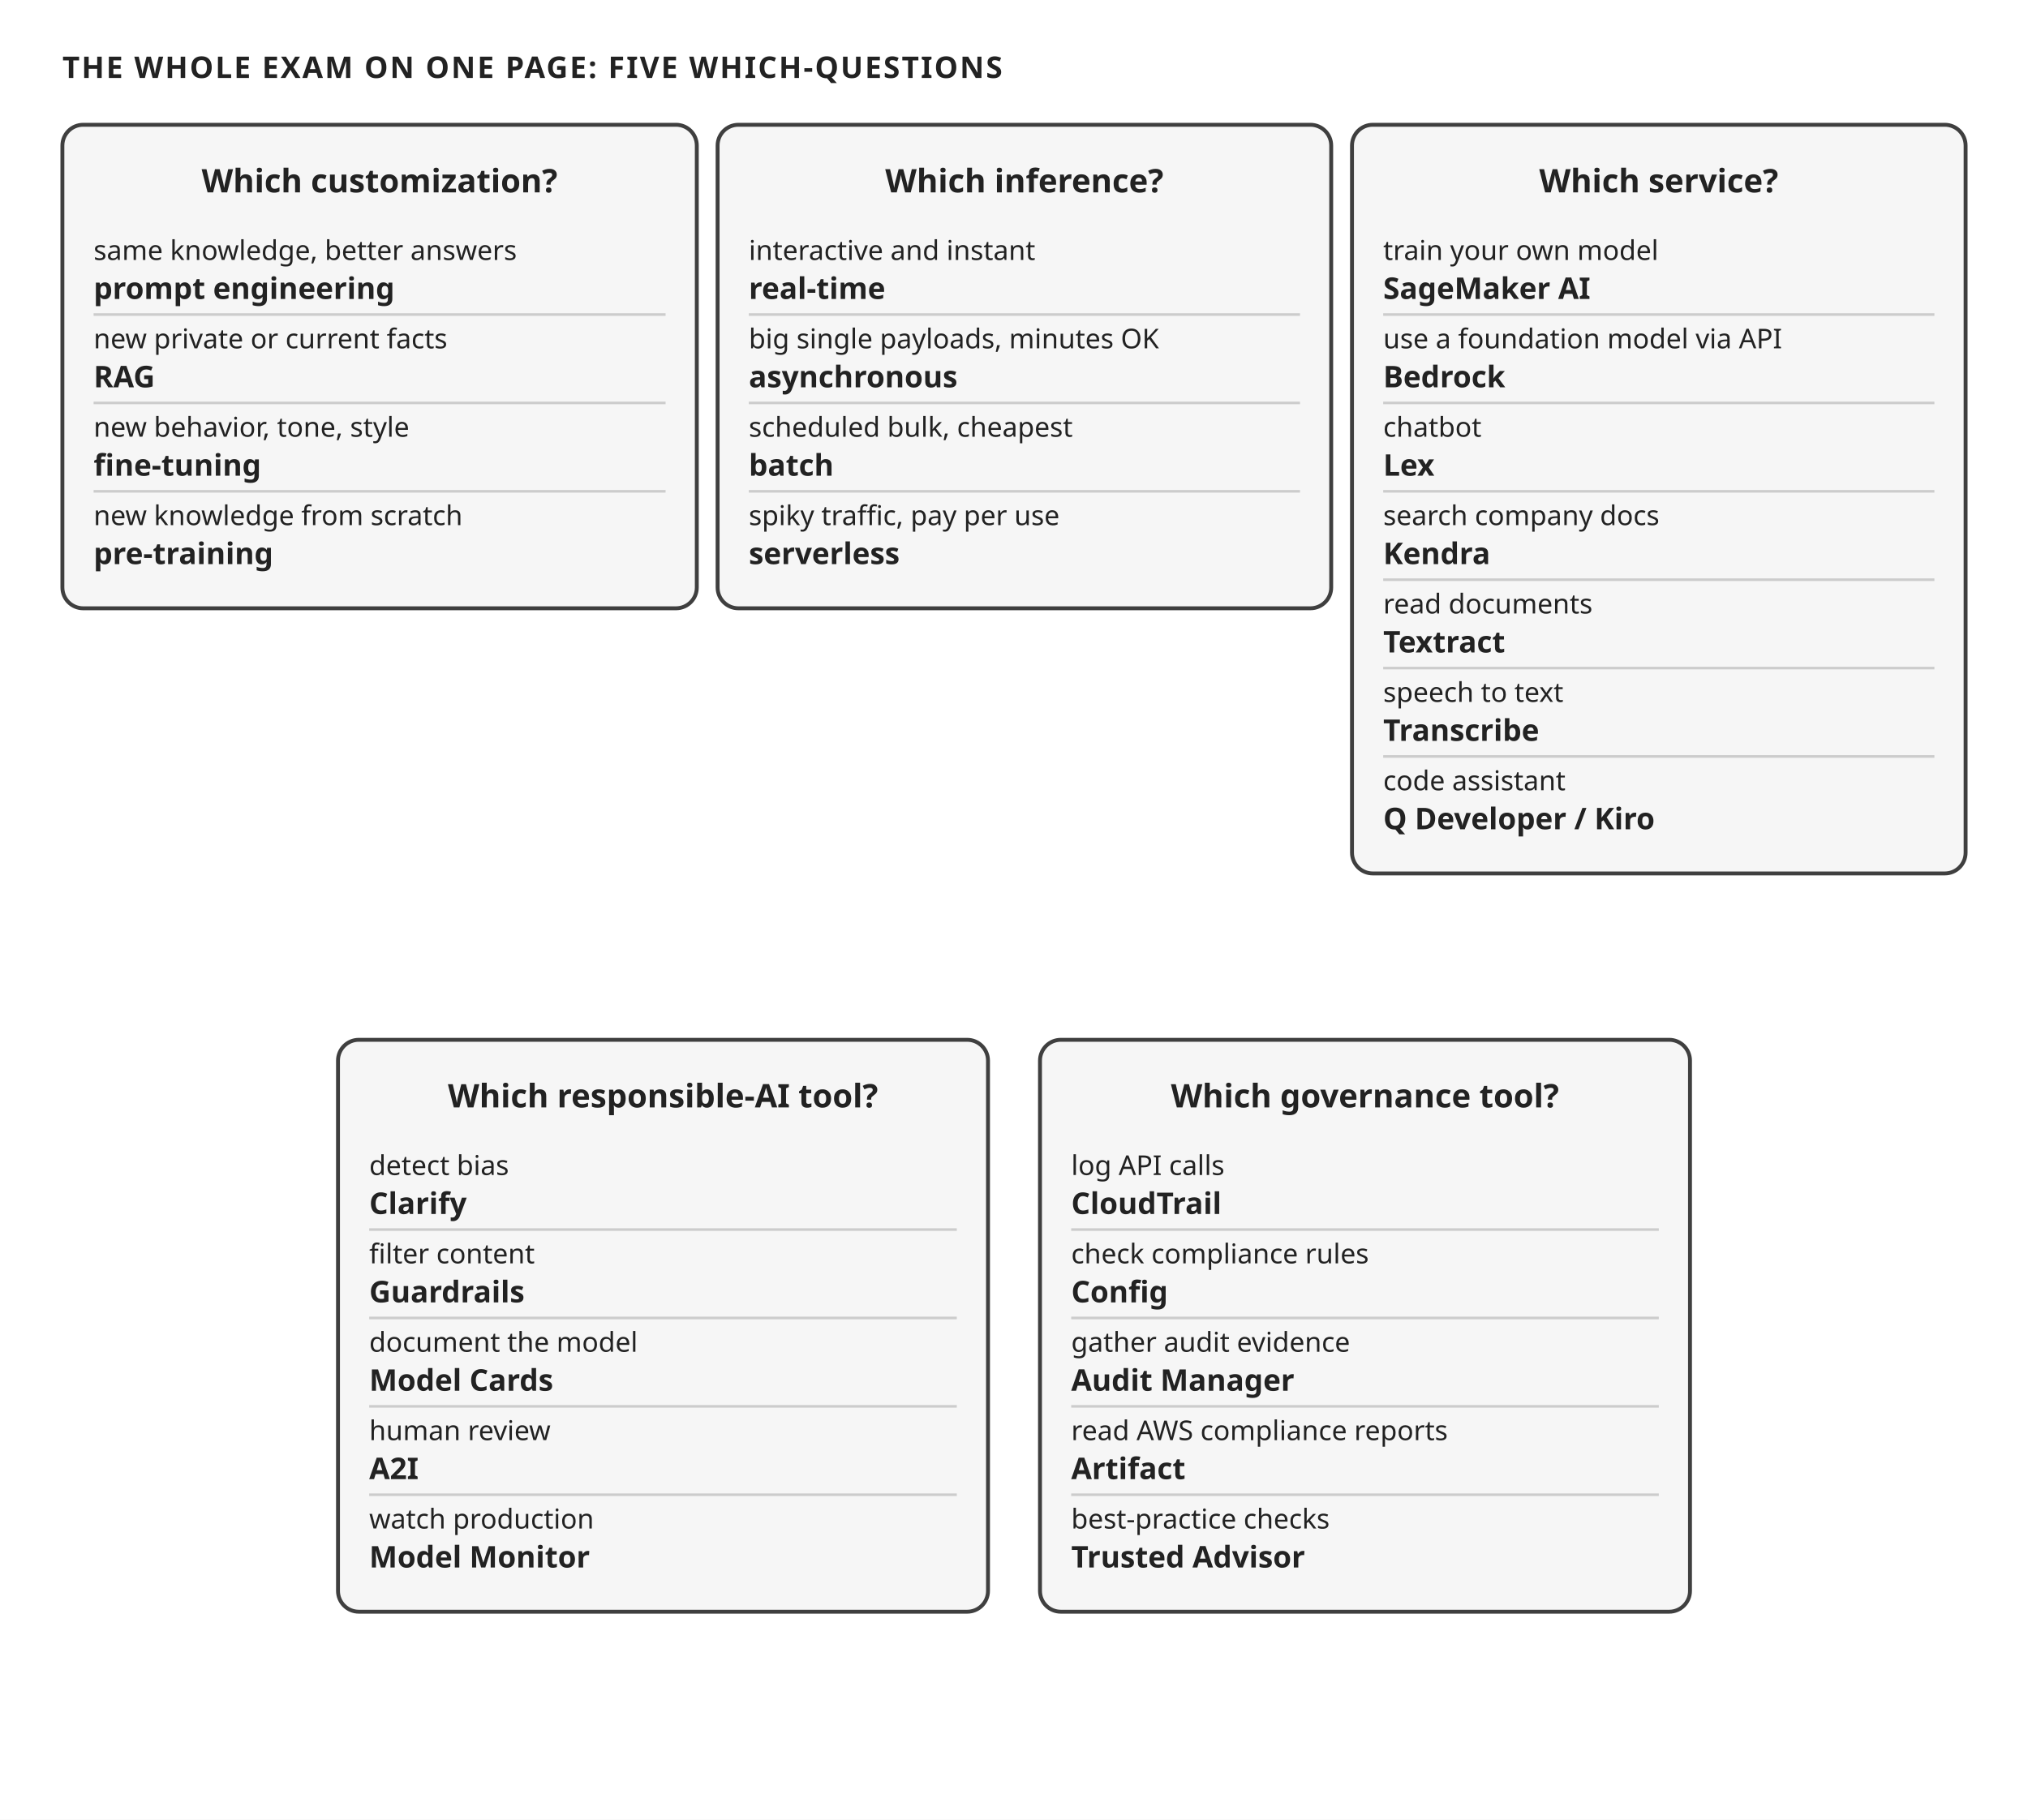
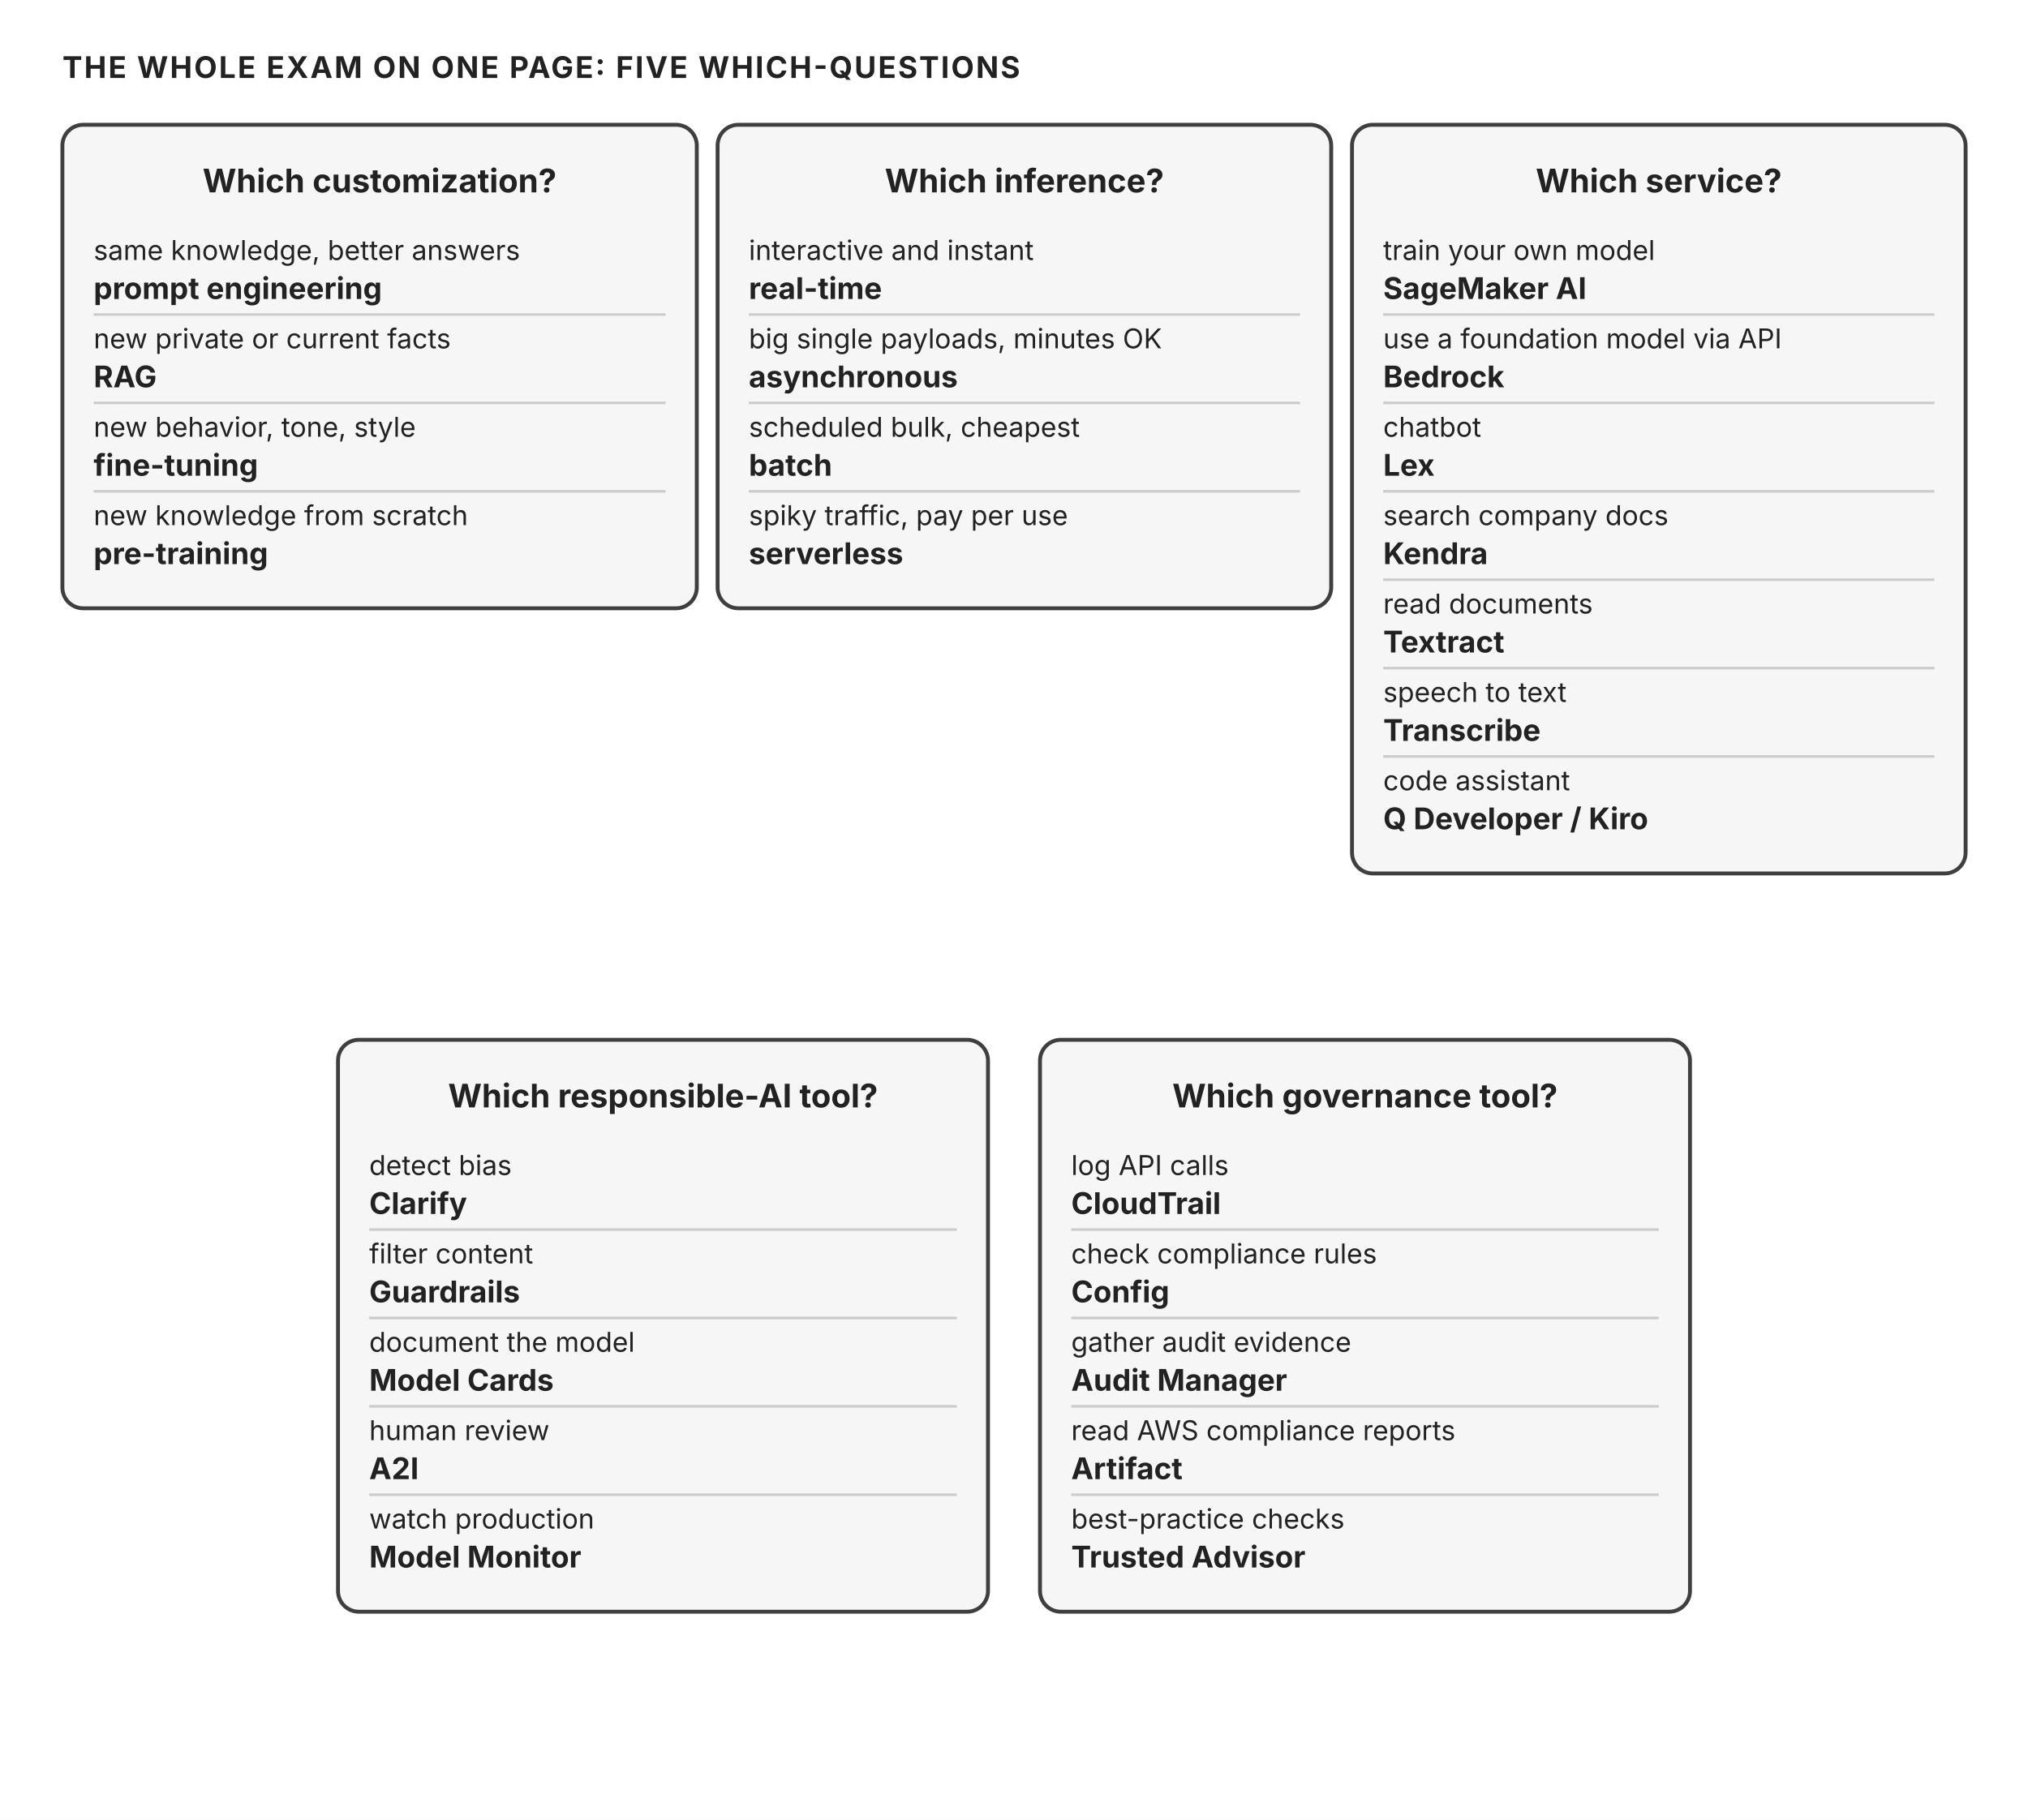
<svg xmlns="http://www.w3.org/2000/svg" width="780" height="700" viewBox="0 0 780 700" role="img" aria-label="The five decision questions: customization, inference, service, responsible AI, governance">
-   <style>text{font-family:'Trebuchet MS', Verdana, sans-serif;fill:#222222;}</style>
+   <style>text{font-family:"Anthropic Sans",Inter,"Source Sans 3","IBM Plex Sans",sans-serif;fill:#222222}</style>
  <rect width="780" height="700" fill="#ffffff" />
  <defs>
    <marker id="ar" viewBox="0 0 10 10" refX="9" refY="5" markerWidth="7" markerHeight="7" orient="auto-start-reverse">
      <path d="M 0 1 L 9 5 L 0 9 z" fill="#555555" />
    </marker>
    <marker id="arW" viewBox="0 0 10 10" refX="9" refY="5" markerWidth="7" markerHeight="7" orient="auto-start-reverse">
      <path d="M 0 1 L 9 5 L 0 9 z" fill="#ffffff" />
    </marker>
  </defs>
  <text x="24" y="30" font-size="11.5" fill="#555555" text-anchor="start" font-weight="700" letter-spacing="0.06em">THE WHOLE EXAM ON ONE PAGE: FIVE WHICH-QUESTIONS</text>
  <rect x="24" y="48" width="244" height="186" rx="8" fill="#f6f6f6" stroke="#3f3f3f" stroke-width="1.5" />
  <text x="146.0" y="74" font-size="12.5" fill="#222222" text-anchor="middle" font-weight="700">Which customization?</text>
  <text x="36" y="100" font-size="10.5" fill="#555555" text-anchor="start">same knowledge, better answers</text>
  <text x="36" y="115" font-size="11.5" fill="#222222" text-anchor="start" font-weight="700">prompt engineering</text>
  <line x1="36" y1="121" x2="256" y2="121" stroke="#ccc" stroke-width="1" />
  <text x="36" y="134" font-size="10.5" fill="#555555" text-anchor="start">new private or current facts</text>
  <text x="36" y="149" font-size="11.5" fill="#222222" text-anchor="start" font-weight="700">RAG</text>
  <line x1="36" y1="155" x2="256" y2="155" stroke="#ccc" stroke-width="1" />
  <text x="36" y="168" font-size="10.5" fill="#555555" text-anchor="start">new behavior, tone, style</text>
  <text x="36" y="183" font-size="11.5" fill="#222222" text-anchor="start" font-weight="700">fine-tuning</text>
  <line x1="36" y1="189" x2="256" y2="189" stroke="#ccc" stroke-width="1" />
  <text x="36" y="202" font-size="10.5" fill="#555555" text-anchor="start">new knowledge from scratch</text>
  <text x="36" y="217" font-size="11.5" fill="#222222" text-anchor="start" font-weight="700">pre-training</text>
  <rect x="276" y="48" width="236" height="186" rx="8" fill="#f6f6f6" stroke="#3f3f3f" stroke-width="1.5" />
  <text x="394.0" y="74" font-size="12.5" fill="#222222" text-anchor="middle" font-weight="700">Which inference?</text>
  <text x="288" y="100" font-size="10.5" fill="#555555" text-anchor="start">interactive and instant</text>
  <text x="288" y="115" font-size="11.5" fill="#222222" text-anchor="start" font-weight="700">real-time</text>
  <line x1="288" y1="121" x2="500" y2="121" stroke="#ccc" stroke-width="1" />
  <text x="288" y="134" font-size="10.5" fill="#555555" text-anchor="start">big single payloads, minutes OK</text>
  <text x="288" y="149" font-size="11.5" fill="#222222" text-anchor="start" font-weight="700">asynchronous</text>
  <line x1="288" y1="155" x2="500" y2="155" stroke="#ccc" stroke-width="1" />
  <text x="288" y="168" font-size="10.5" fill="#555555" text-anchor="start">scheduled bulk, cheapest</text>
  <text x="288" y="183" font-size="11.5" fill="#222222" text-anchor="start" font-weight="700">batch</text>
  <line x1="288" y1="189" x2="500" y2="189" stroke="#ccc" stroke-width="1" />
  <text x="288" y="202" font-size="10.5" fill="#555555" text-anchor="start">spiky traffic, pay per use</text>
  <text x="288" y="217" font-size="11.5" fill="#222222" text-anchor="start" font-weight="700">serverless</text>
  <rect x="520" y="48" width="236" height="288" rx="8" fill="#f6f6f6" stroke="#3f3f3f" stroke-width="1.5" />
  <text x="638.0" y="74" font-size="12.5" fill="#222222" text-anchor="middle" font-weight="700">Which service?</text>
  <text x="532" y="100" font-size="10.5" fill="#555555" text-anchor="start">train your own model</text>
  <text x="532" y="115" font-size="11.5" fill="#222222" text-anchor="start" font-weight="700">SageMaker AI</text>
  <line x1="532" y1="121" x2="744" y2="121" stroke="#ccc" stroke-width="1" />
  <text x="532" y="134" font-size="10.5" fill="#555555" text-anchor="start">use a foundation model via API</text>
  <text x="532" y="149" font-size="11.5" fill="#222222" text-anchor="start" font-weight="700">Bedrock</text>
  <line x1="532" y1="155" x2="744" y2="155" stroke="#ccc" stroke-width="1" />
  <text x="532" y="168" font-size="10.5" fill="#555555" text-anchor="start">chatbot</text>
  <text x="532" y="183" font-size="11.5" fill="#222222" text-anchor="start" font-weight="700">Lex</text>
  <line x1="532" y1="189" x2="744" y2="189" stroke="#ccc" stroke-width="1" />
  <text x="532" y="202" font-size="10.5" fill="#555555" text-anchor="start">search company docs</text>
  <text x="532" y="217" font-size="11.5" fill="#222222" text-anchor="start" font-weight="700">Kendra</text>
  <line x1="532" y1="223" x2="744" y2="223" stroke="#ccc" stroke-width="1" />
  <text x="532" y="236" font-size="10.5" fill="#555555" text-anchor="start">read documents</text>
  <text x="532" y="251" font-size="11.5" fill="#222222" text-anchor="start" font-weight="700">Textract</text>
  <line x1="532" y1="257" x2="744" y2="257" stroke="#ccc" stroke-width="1" />
  <text x="532" y="270" font-size="10.5" fill="#555555" text-anchor="start">speech to text</text>
  <text x="532" y="285" font-size="11.5" fill="#222222" text-anchor="start" font-weight="700">Transcribe</text>
  <line x1="532" y1="291" x2="744" y2="291" stroke="#ccc" stroke-width="1" />
  <text x="532" y="304" font-size="10.5" fill="#555555" text-anchor="start">code assistant</text>
  <text x="532" y="319" font-size="11.5" fill="#222222" text-anchor="start" font-weight="700">Q Developer / Kiro</text>
  <rect x="130" y="400" width="250" height="220" rx="8" fill="#f6f6f6" stroke="#3f3f3f" stroke-width="1.5" />
  <text x="255.0" y="426" font-size="12.5" fill="#222222" text-anchor="middle" font-weight="700">Which responsible-AI tool?</text>
  <text x="142" y="452" font-size="10.5" fill="#555555" text-anchor="start">detect bias</text>
  <text x="142" y="467" font-size="11.5" fill="#222222" text-anchor="start" font-weight="700">Clarify</text>
  <line x1="142" y1="473" x2="368" y2="473" stroke="#ccc" stroke-width="1" />
  <text x="142" y="486" font-size="10.5" fill="#555555" text-anchor="start">filter content</text>
  <text x="142" y="501" font-size="11.5" fill="#222222" text-anchor="start" font-weight="700">Guardrails</text>
  <line x1="142" y1="507" x2="368" y2="507" stroke="#ccc" stroke-width="1" />
  <text x="142" y="520" font-size="10.5" fill="#555555" text-anchor="start">document the model</text>
  <text x="142" y="535" font-size="11.5" fill="#222222" text-anchor="start" font-weight="700">Model Cards</text>
  <line x1="142" y1="541" x2="368" y2="541" stroke="#ccc" stroke-width="1" />
  <text x="142" y="554" font-size="10.5" fill="#555555" text-anchor="start">human review</text>
  <text x="142" y="569" font-size="11.5" fill="#222222" text-anchor="start" font-weight="700">A2I</text>
  <line x1="142" y1="575" x2="368" y2="575" stroke="#ccc" stroke-width="1" />
  <text x="142" y="588" font-size="10.5" fill="#555555" text-anchor="start">watch production</text>
  <text x="142" y="603" font-size="11.5" fill="#222222" text-anchor="start" font-weight="700">Model Monitor</text>
  <rect x="400" y="400" width="250" height="220" rx="8" fill="#f6f6f6" stroke="#3f3f3f" stroke-width="1.5" />
  <text x="525.0" y="426" font-size="12.5" fill="#222222" text-anchor="middle" font-weight="700">Which governance tool?</text>
  <text x="412" y="452" font-size="10.5" fill="#555555" text-anchor="start">log API calls</text>
  <text x="412" y="467" font-size="11.5" fill="#222222" text-anchor="start" font-weight="700">CloudTrail</text>
  <line x1="412" y1="473" x2="638" y2="473" stroke="#ccc" stroke-width="1" />
  <text x="412" y="486" font-size="10.5" fill="#555555" text-anchor="start">check compliance rules</text>
  <text x="412" y="501" font-size="11.5" fill="#222222" text-anchor="start" font-weight="700">Config</text>
  <line x1="412" y1="507" x2="638" y2="507" stroke="#ccc" stroke-width="1" />
  <text x="412" y="520" font-size="10.5" fill="#555555" text-anchor="start">gather audit evidence</text>
  <text x="412" y="535" font-size="11.5" fill="#222222" text-anchor="start" font-weight="700">Audit Manager</text>
  <line x1="412" y1="541" x2="638" y2="541" stroke="#ccc" stroke-width="1" />
  <text x="412" y="554" font-size="10.5" fill="#555555" text-anchor="start">read AWS compliance reports</text>
  <text x="412" y="569" font-size="11.5" fill="#222222" text-anchor="start" font-weight="700">Artifact</text>
  <line x1="412" y1="575" x2="638" y2="575" stroke="#ccc" stroke-width="1" />
  <text x="412" y="588" font-size="10.5" fill="#555555" text-anchor="start">best-practice checks</text>
  <text x="412" y="603" font-size="11.5" fill="#222222" text-anchor="start" font-weight="700">Trusted Advisor</text>
</svg>
